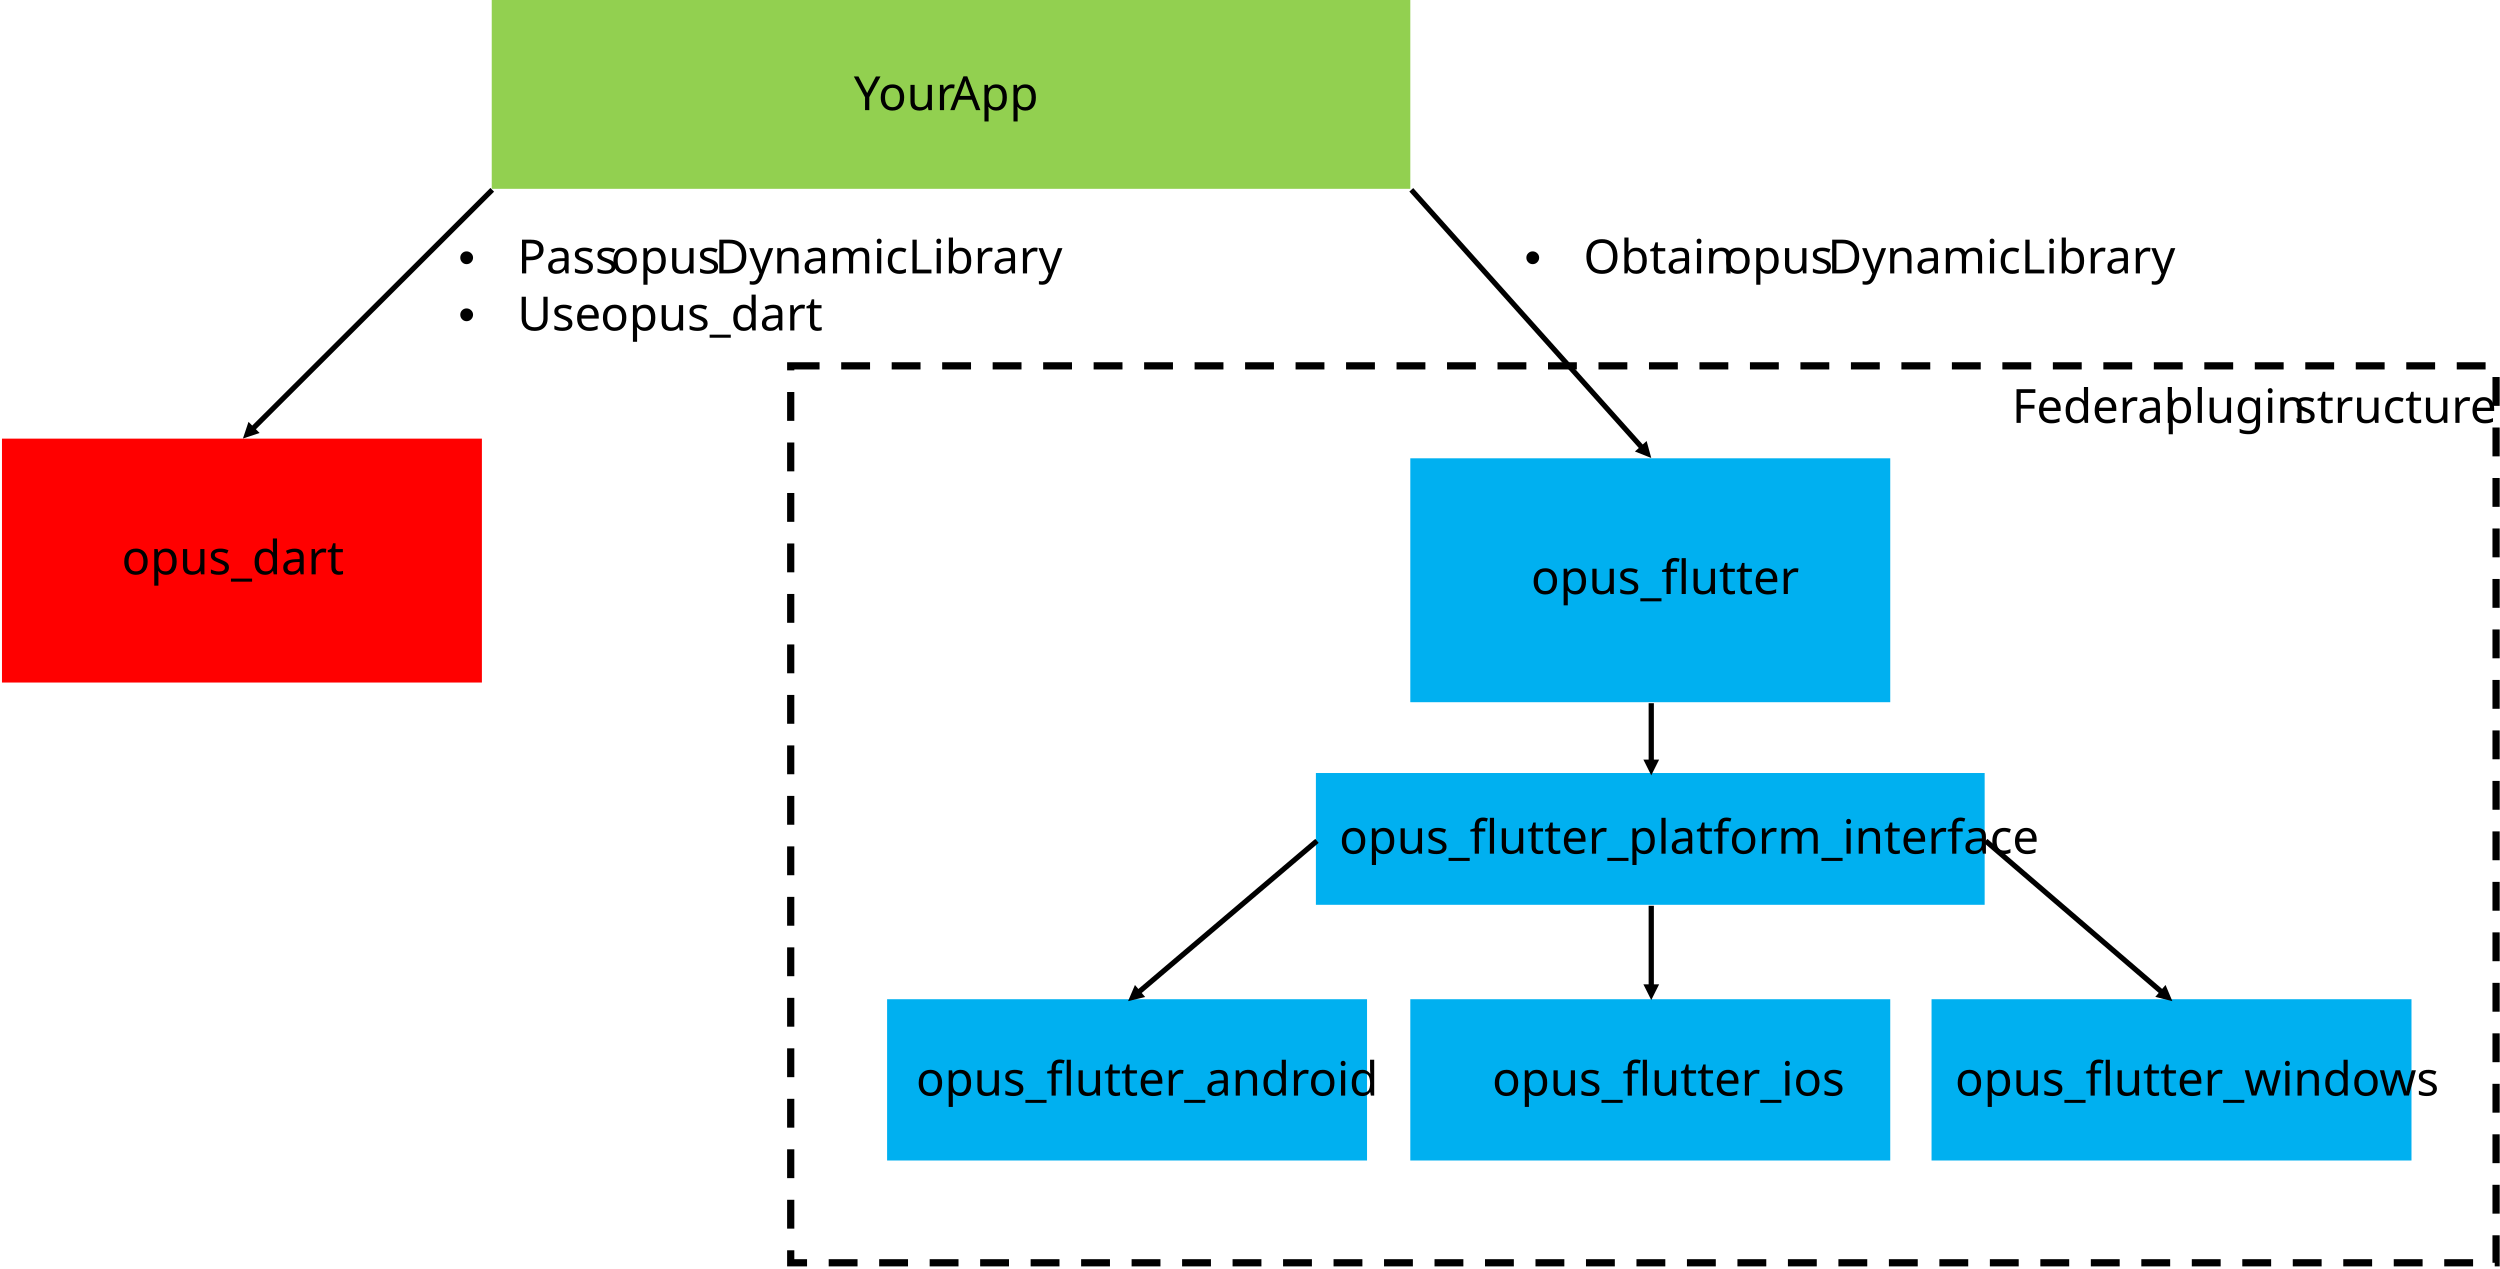
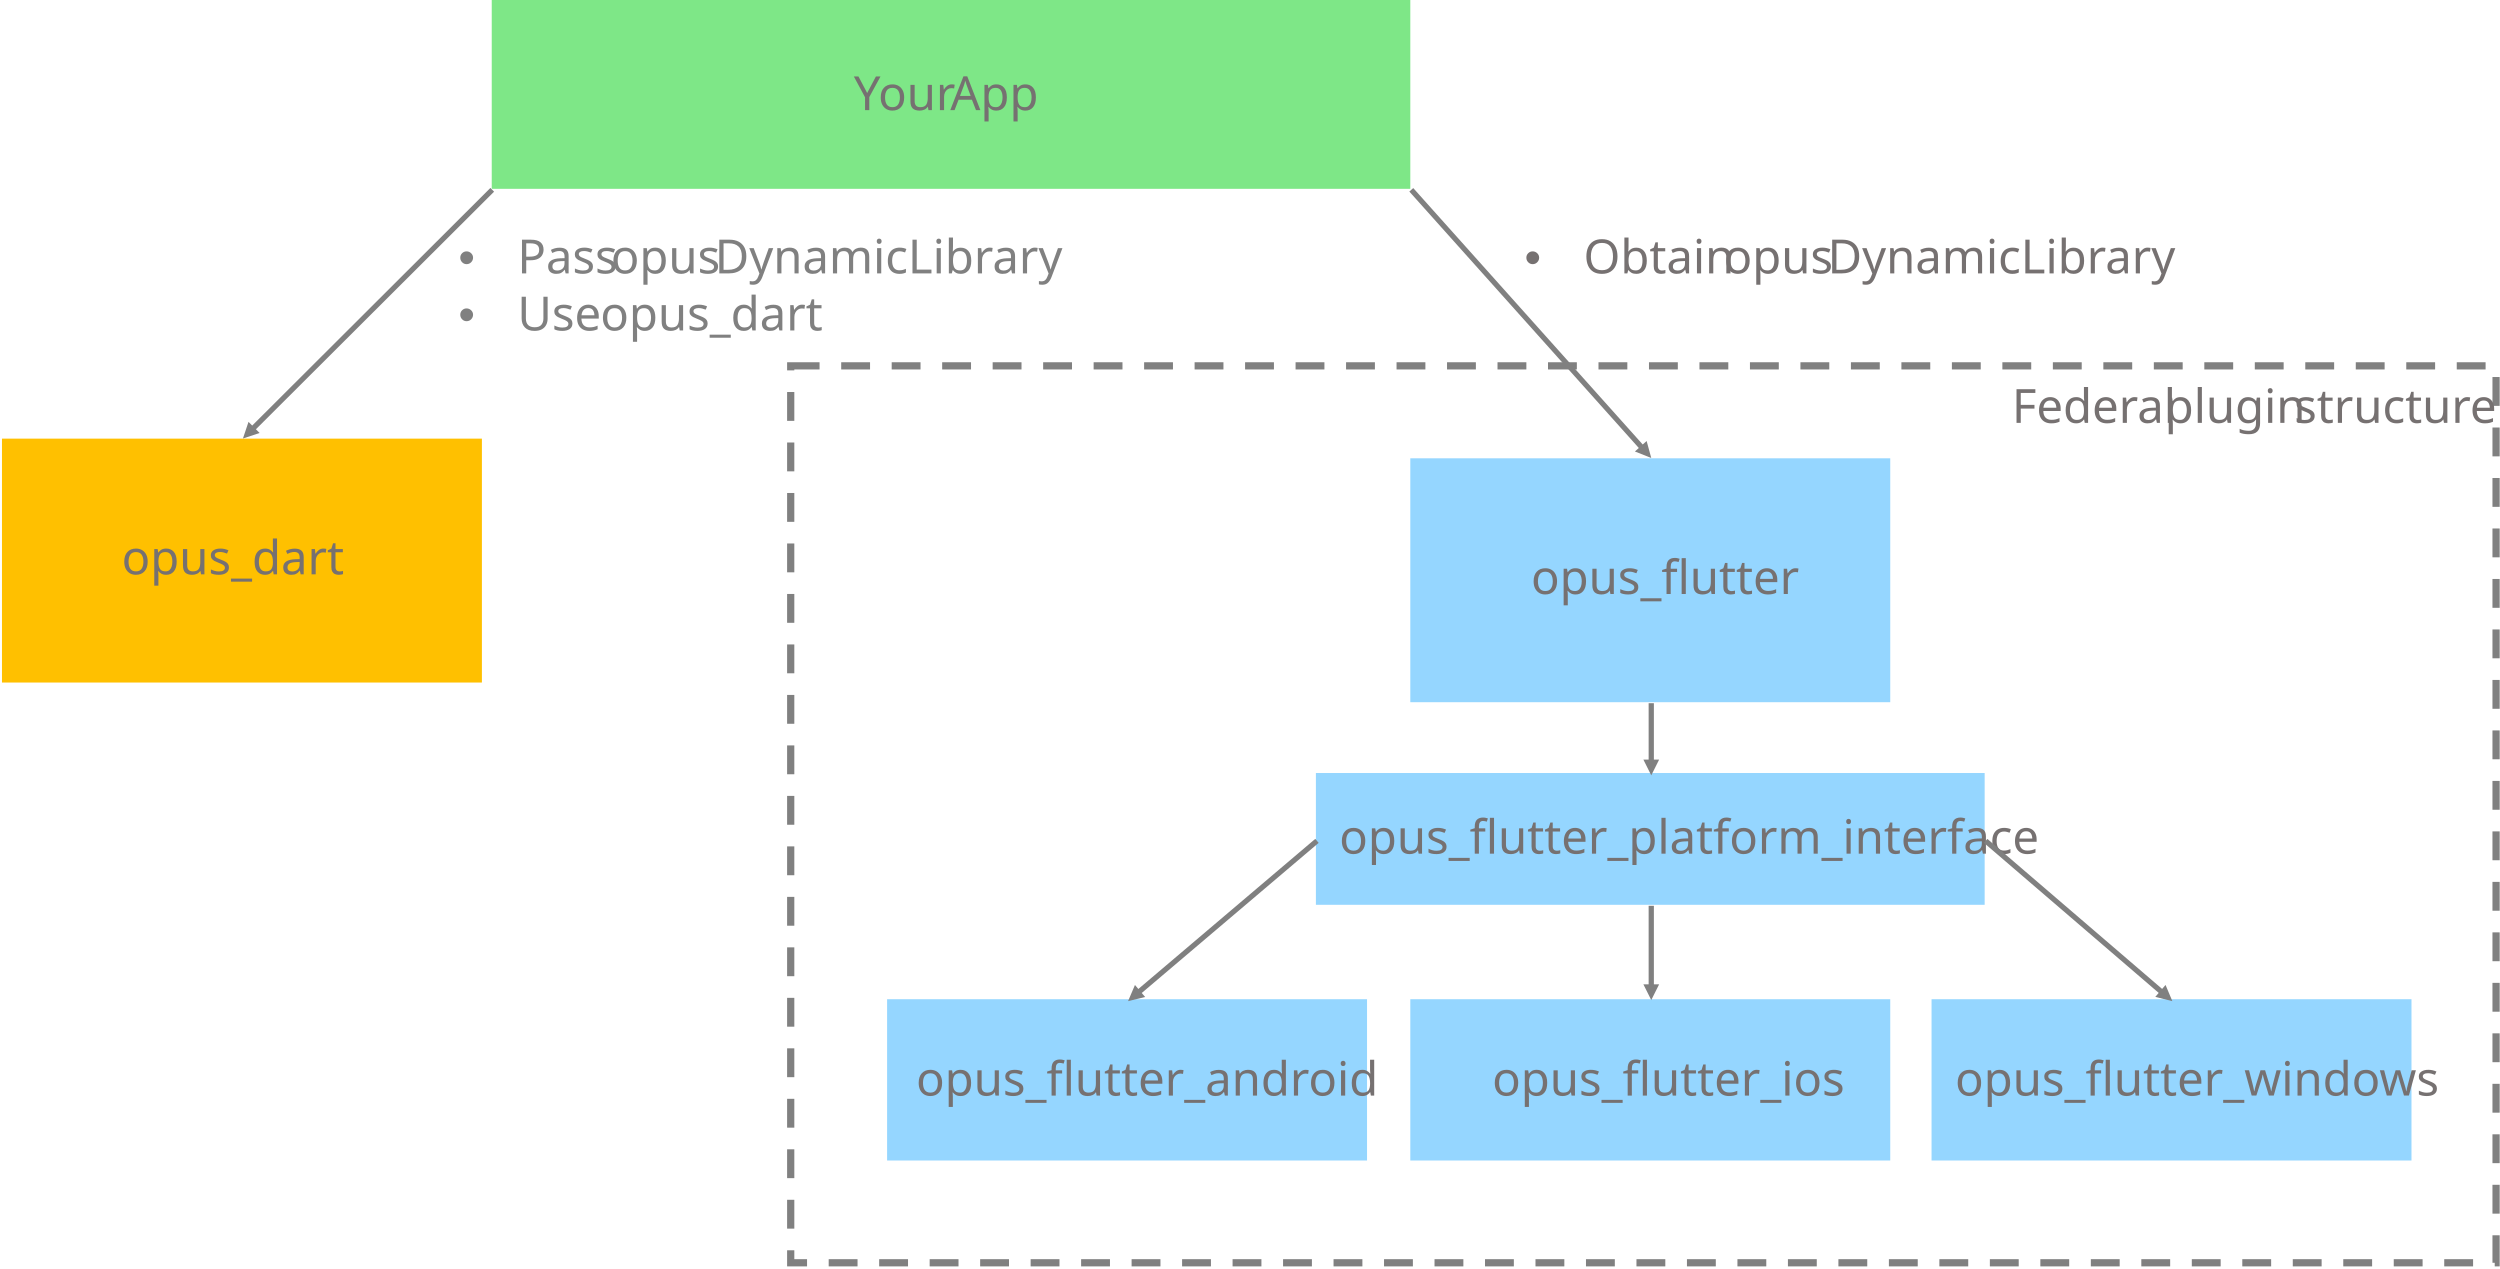
<svg xmlns="http://www.w3.org/2000/svg" width="1271" height="645" overflow="hidden">
  <defs>
    <clipPath id="clip0">
      <rect x="-1" y="30" width="1271" height="645" />
    </clipPath>
  </defs>
  <g clip-path="url(#clip0)" transform="translate(1 -30)">
-     <rect x="0" y="253" width="244" height="124" fill="#FF0000" />
-     <rect x="249" y="30" width="467" height="96" fill="#92D050" />
-     <rect x="716" y="263" width="244" height="124" fill="#00B0F0" />
-     <rect x="668" y="423" width="340" height="67" fill="#00B0F0" />
-     <rect x="450" y="538" width="244" height="82" fill="#00B0F0" />
-     <rect x="716" y="538" width="244" height="82" fill="#00B0F0" />
-     <rect x="981" y="538" width="244" height="82" fill="#00B0F0" />
-     <text font-family="Calibri,Calibri_MSFontService,sans-serif" font-weight="400" font-size="24" transform="translate(433.075 86)">Your<tspan font-size="24" x="49.04" y="0">App</tspan>
+     <rect x="0" y="253" width="244" height="124" fill="#FFC000" />
+     <rect x="249" y="30" width="467" height="96" fill="#7EE787" />
+     <rect x="716" y="263" width="244" height="124" fill="#95D6FF" />
+     <rect x="668" y="423" width="340" height="67" fill="#95D6FF" />
+     <rect x="450" y="538" width="244" height="82" fill="#95D6FF" />
+     <rect x="716" y="538" width="244" height="82" fill="#95D6FF" />
+     <rect x="981" y="538" width="244" height="82" fill="#95D6FF" />
+     <text fill="#767171" font-family="Calibri,Calibri_MSFontService,sans-serif" font-weight="400" font-size="24" transform="translate(433.075 86)">Your<tspan font-size="24" x="49.04" y="0">App</tspan>
    </text>
-     <path d="M717.494 125.611 835.048 256.975 833.061 258.753 715.506 127.389ZM836.146 254.203 838.5 262.832 830.184 259.538Z" />
-     <path d="M0.942-0.944 122.969 120.8 121.085 122.688-0.942 0.944ZM123.908 117.971 126.747 126.453 118.258 123.634Z" transform="matrix(-1 0 0 1 249.247 126.5)" />
-     <text font-family="Arial,Arial_MSFontService,sans-serif" font-weight="400" font-size="24" transform="translate(774.05 169)">•<tspan font-family="Calibri,Calibri_MSFontService,sans-serif" font-size="24" x="30" y="0">Obtain</tspan>
+     <path d="M717.494 125.611 835.048 256.975 833.061 258.753 715.506 127.389ZM836.146 254.203 838.5 262.832 830.184 259.538Z" fill="#808080" />
+     <path d="M0.942-0.944 122.969 120.8 121.085 122.688-0.942 0.944ZM123.908 117.971 126.747 126.453 118.258 123.634Z" fill="#808080" transform="matrix(-1 0 0 1 249.247 126.5)" />
+     <text fill="#767171" font-family="Arial,Arial_MSFontService,sans-serif" font-weight="400" font-size="24" transform="translate(774.05 169)">•<tspan font-family="Calibri,Calibri_MSFontService,sans-serif" font-size="24" x="30" y="0">Obtain</tspan>
      <tspan font-family="Calibri,Calibri_MSFontService,sans-serif" font-size="24" x="101.267" y="0">opus</tspan>
      <tspan font-family="Calibri,Calibri_MSFontService,sans-serif" font-size="24" x="154.1" y="0">DynamicLibrary</tspan>
-       <tspan font-size="24" x="-542" y="0">•</tspan>
-       <tspan font-family="Calibri,Calibri_MSFontService,sans-serif" font-size="24" x="-512" y="0">Pass </tspan>
-       <tspan font-family="Calibri,Calibri_MSFontService,sans-serif" font-size="24" x="-464.513" y="0">opus</tspan>
-       <tspan font-family="Calibri,Calibri_MSFontService,sans-serif" font-size="24" x="-411.68" y="0">DynamicLibrary</tspan>
-       <tspan font-size="24" x="-542" y="29">•</tspan>
-       <tspan font-family="Calibri,Calibri_MSFontService,sans-serif" font-size="24" x="-512" y="29">Use </tspan>
-       <tspan font-family="Calibri,Calibri_MSFontService,sans-serif" font-size="24" x="-469.833" y="29">opus_dart</tspan>
+       <tspan fill="#808080" font-size="24" x="-542" y="0">•</tspan>
+       <tspan fill="#808080" font-family="Calibri,Calibri_MSFontService,sans-serif" font-size="24" x="-512" y="0">Pass </tspan>
+       <tspan fill="#808080" font-family="Calibri,Calibri_MSFontService,sans-serif" font-size="24" x="-464.513" y="0">opus</tspan>
+       <tspan fill="#808080" font-family="Calibri,Calibri_MSFontService,sans-serif" font-size="24" x="-411.68" y="0">DynamicLibrary</tspan>
+       <tspan fill="#808080" font-size="24" x="-542" y="29">•</tspan>
+       <tspan fill="#808080" font-family="Calibri,Calibri_MSFontService,sans-serif" font-size="24" x="-512" y="29">Use </tspan>
+       <tspan fill="#808080" font-family="Calibri,Calibri_MSFontService,sans-serif" font-size="24" x="-469.833" y="29">opus_dart</tspan>
      <tspan font-family="Calibri,Calibri_MSFontService,sans-serif" font-size="24" x="-713.19" y="153">opus_dart</tspan>
      <tspan font-family="Calibri,Calibri_MSFontService,sans-serif" font-size="24" x="3.334" y="163">opus_flutter</tspan>
      <tspan font-family="Calibri,Calibri_MSFontService,sans-serif" font-size="24" x="-94.162" y="295">opus_flutter_platform_interface</tspan>
      <tspan font-family="Calibri,Calibri_MSFontService,sans-serif" font-size="24" x="-16.415" y="418">opus_flutter_ios</tspan>
      <tspan font-family="Calibri,Calibri_MSFontService,sans-serif" font-size="24" x="218.928" y="418">opus_flutter_windows</tspan>
      <tspan font-family="Calibri,Calibri_MSFontService,sans-serif" font-size="24" x="-309.299" y="418">opus_flutter_android</tspan>
    </text>
-     <rect x="401" y="216" width="867" height="456" stroke="#000000" stroke-width="3.667" stroke-miterlimit="8" stroke-dasharray="14.667 11" fill="none" />
-     <text font-family="Calibri,Calibri_MSFontService,sans-serif" font-weight="400" font-size="24" transform="translate(1021.87 245)">Federal <tspan font-size="24" x="77.653" y="0">plugin</tspan>
+     <rect x="401" y="216" width="867" height="456" stroke="#808080" stroke-width="3.667" stroke-miterlimit="8" stroke-dasharray="14.667 11" fill="none" />
+     <text fill="#767171" font-family="Calibri,Calibri_MSFontService,sans-serif" font-weight="400" font-size="24" transform="translate(1021.87 245)">Federal <tspan font-size="24" x="77.653" y="0">plugin</tspan>
      <tspan font-size="24" x="143.487" y="0">structure</tspan>
    </text>
-     <path d="M839.833 387.5 839.834 417.523 837.167 417.523 837.167 387.5ZM842.5 416.189 838.5 424.189 834.5 416.189Z" />
-     <path d="M839.833 490.5 839.833 531.772 837.167 531.772 837.167 490.5ZM842.5 530.438 838.5 538.438 834.5 530.438Z" />
-     <path d="M1009.37 456.488 1099.24 533.637 1097.5 535.661 1007.63 458.512ZM1099.96 530.746 1103.43 538.992 1094.75 536.816Z" />
-     <path d="M0.863-1.017 91.82 76.162 90.094 78.195-0.863 1.017ZM92.528 73.266 96.04 81.492 87.353 79.366Z" transform="matrix(-1 0 0 1 668.54 457.5)" />
+     <path d="M839.833 387.5 839.834 417.523 837.167 417.523 837.167 387.5ZM842.5 416.189 838.5 424.189 834.5 416.189Z" fill="#808080" />
+     <path d="M839.833 490.5 839.833 531.772 837.167 531.772 837.167 490.5ZM842.5 530.438 838.5 538.438 834.5 530.438Z" fill="#808080" />
+     <path d="M1009.37 456.488 1099.24 533.637 1097.5 535.661 1007.63 458.512ZM1099.96 530.746 1103.43 538.992 1094.75 536.816Z" fill="#808080" />
+     <path d="M0.863-1.017 91.82 76.162 90.094 78.195-0.863 1.017ZM92.528 73.266 96.04 81.492 87.353 79.366Z" fill="#808080" transform="matrix(-1 0 0 1 668.54 457.5)" />
  </g>
</svg>
